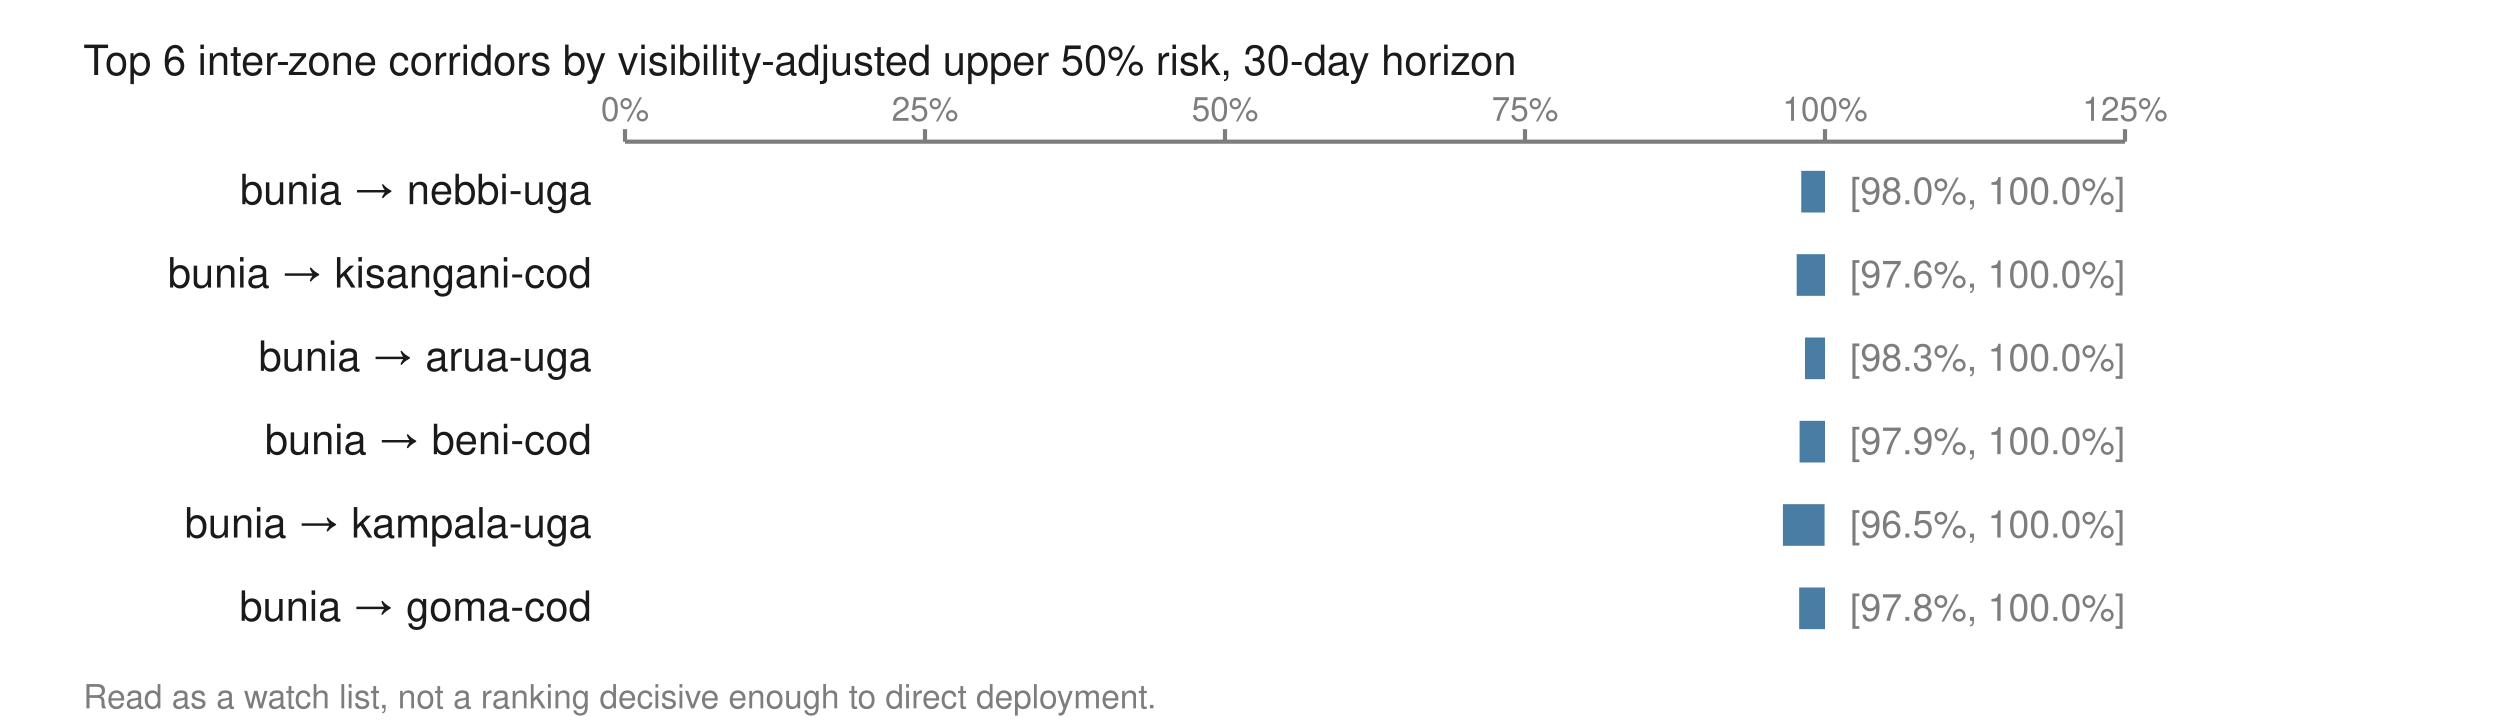
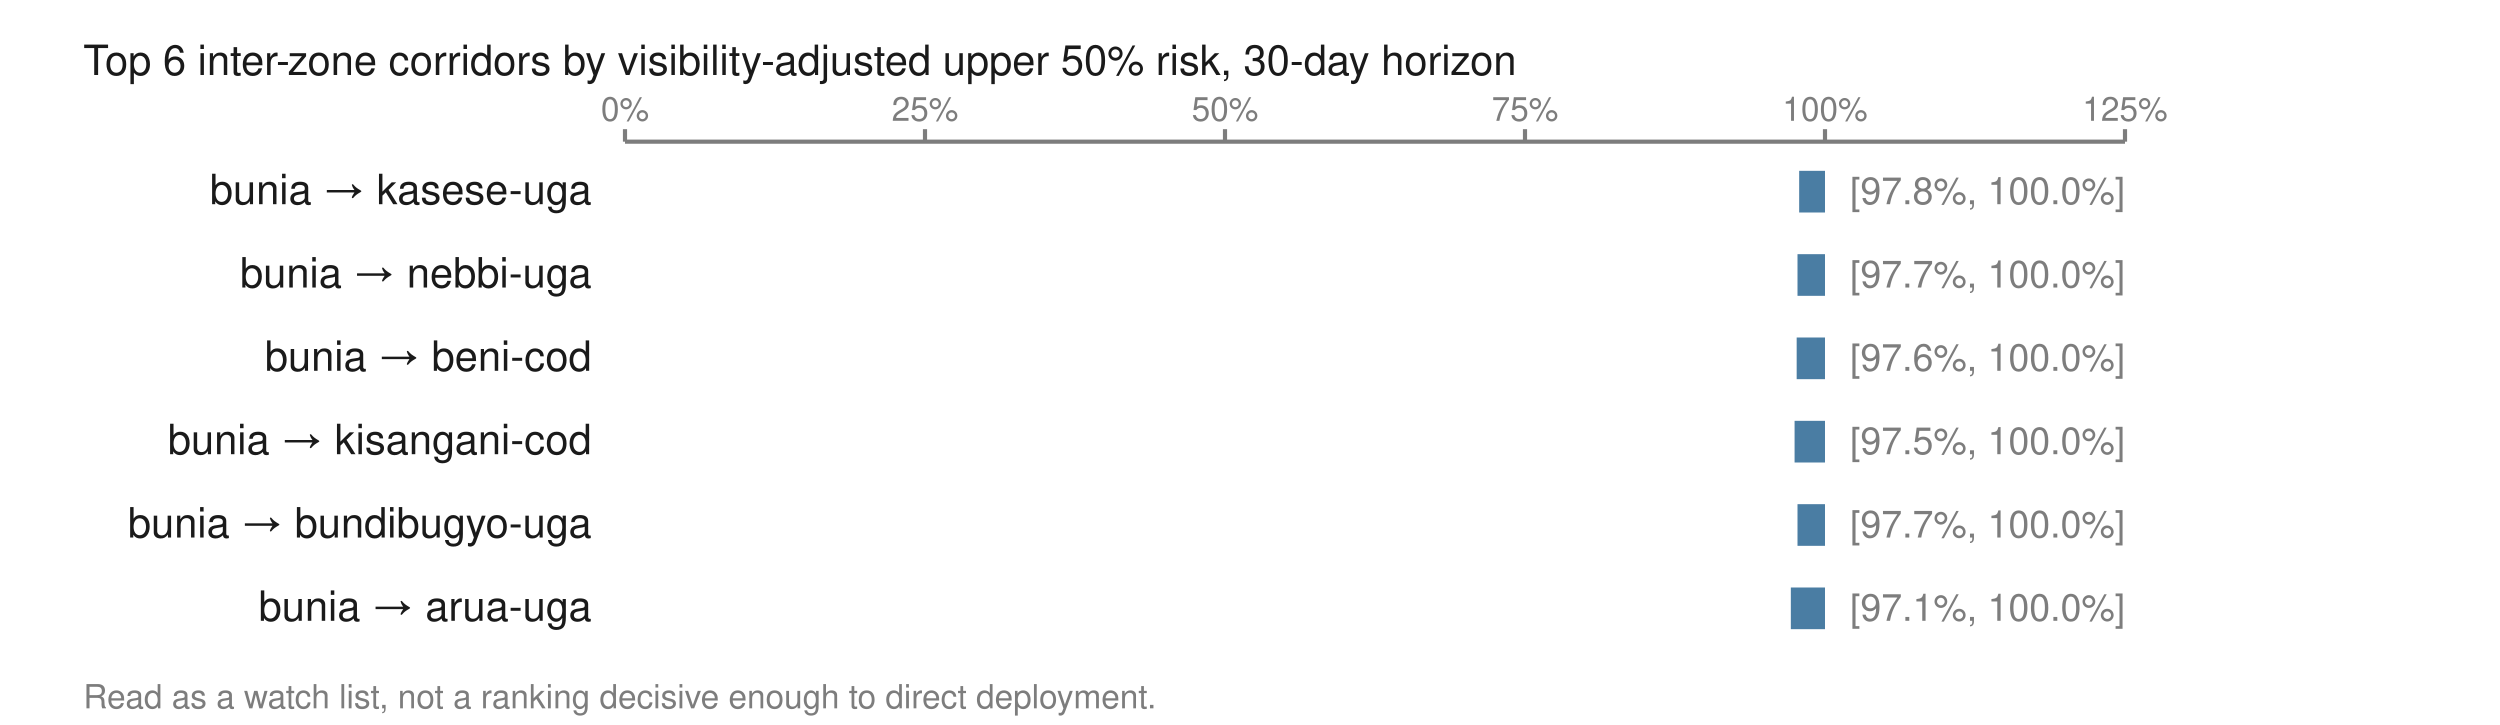
<svg xmlns="http://www.w3.org/2000/svg" viewBox="0 0 600 174" width="600" height="174" role="img" aria-labelledby="t">
  <text x="20.0" y="18.0" font-family="Helvetica,Arial,sans-serif" font-size="10" fill="#1a1a1a" font-weight="normal" text-anchor="start">Top 6 inter-zone corridors by visibility-adjusted upper 50% risk, 30-day horizon</text>
  <line x1="150.0" y1="34.0" x2="510.0" y2="34.0" stroke="#7d7d7d" stroke-width="1" />
  <line x1="150.0" y1="31.0" x2="150.0" y2="34.0" stroke="#7d7d7d" stroke-width="1" />
  <text x="150.0" y="29.0" font-family="Helvetica,Arial,sans-serif" font-size="8" fill="#7d7d7d" font-weight="normal" text-anchor="middle">0%</text>
  <line x1="222.0" y1="31.0" x2="222.0" y2="34.0" stroke="#7d7d7d" stroke-width="1" />
  <text x="222.0" y="29.0" font-family="Helvetica,Arial,sans-serif" font-size="8" fill="#7d7d7d" font-weight="normal" text-anchor="middle">25%</text>
  <line x1="294.0" y1="31.0" x2="294.0" y2="34.0" stroke="#7d7d7d" stroke-width="1" />
  <text x="294.0" y="29.0" font-family="Helvetica,Arial,sans-serif" font-size="8" fill="#7d7d7d" font-weight="normal" text-anchor="middle">50%</text>
  <line x1="366.0" y1="31.0" x2="366.0" y2="34.0" stroke="#7d7d7d" stroke-width="1" />
  <text x="366.0" y="29.0" font-family="Helvetica,Arial,sans-serif" font-size="8" fill="#7d7d7d" font-weight="normal" text-anchor="middle">75%</text>
  <line x1="438.0" y1="31.0" x2="438.0" y2="34.0" stroke="#7d7d7d" stroke-width="1" />
  <text x="438.0" y="29.0" font-family="Helvetica,Arial,sans-serif" font-size="8" fill="#7d7d7d" font-weight="normal" text-anchor="middle">100%</text>
  <line x1="510.0" y1="31.0" x2="510.0" y2="34.0" stroke="#7d7d7d" stroke-width="1" />
  <text x="510.0" y="29.0" font-family="Helvetica,Arial,sans-serif" font-size="8" fill="#7d7d7d" font-weight="normal" text-anchor="middle">125%</text>
-   <text x="142.0" y="49.0" font-family="Helvetica,Arial,sans-serif" font-size="10" fill="#1a1a1a" font-weight="normal" text-anchor="end">bunia → nebbi-uga</text>
-   <rect x="432.3" y="41.0" width="5.7" height="10.0" fill="#4a7da3" />
-   <text x="444.0" y="49.0" font-family="Helvetica,Arial,sans-serif" font-size="9" fill="#7d7d7d" font-weight="normal" text-anchor="start">[98.0%, 100.0%]</text>
-   <text x="142.0" y="69.0" font-family="Helvetica,Arial,sans-serif" font-size="10" fill="#1a1a1a" font-weight="normal" text-anchor="end">bunia → kisangani-cod</text>
-   <rect x="431.2" y="61.0" width="6.8" height="10.0" fill="#4a7da3" />
-   <text x="444.0" y="69.0" font-family="Helvetica,Arial,sans-serif" font-size="9" fill="#7d7d7d" font-weight="normal" text-anchor="start">[97.6%, 100.0%]</text>
-   <text x="142.0" y="89.0" font-family="Helvetica,Arial,sans-serif" font-size="10" fill="#1a1a1a" font-weight="normal" text-anchor="end">bunia → arua-uga</text>
-   <rect x="433.2" y="81.0" width="4.8" height="10.0" fill="#4a7da3" />
-   <text x="444.0" y="89.0" font-family="Helvetica,Arial,sans-serif" font-size="9" fill="#7d7d7d" font-weight="normal" text-anchor="start">[98.3%, 100.0%]</text>
-   <text x="142.0" y="109.0" font-family="Helvetica,Arial,sans-serif" font-size="10" fill="#1a1a1a" font-weight="normal" text-anchor="end">bunia → beni-cod</text>
-   <rect x="431.9" y="101.0" width="6.1" height="10.0" fill="#4a7da3" />
-   <text x="444.0" y="109.0" font-family="Helvetica,Arial,sans-serif" font-size="9" fill="#7d7d7d" font-weight="normal" text-anchor="start">[97.9%, 100.0%]</text>
-   <text x="142.0" y="129.0" font-family="Helvetica,Arial,sans-serif" font-size="10" fill="#1a1a1a" font-weight="normal" text-anchor="end">bunia → kampala-uga</text>
-   <rect x="427.9" y="121.0" width="10.0" height="10.0" fill="#4a7da3" />
-   <text x="444.0" y="129.0" font-family="Helvetica,Arial,sans-serif" font-size="9" fill="#7d7d7d" font-weight="normal" text-anchor="start">[96.5%, 100.0%]</text>
-   <text x="142.0" y="149.0" font-family="Helvetica,Arial,sans-serif" font-size="10" fill="#1a1a1a" font-weight="normal" text-anchor="end">bunia → goma-cod</text>
-   <rect x="431.8" y="141.0" width="6.2" height="10.0" fill="#4a7da3" />
-   <text x="444.0" y="149.0" font-family="Helvetica,Arial,sans-serif" font-size="9" fill="#7d7d7d" font-weight="normal" text-anchor="start">[97.8%, 100.0%]</text>
+   <text x="142.0" y="49.0" font-family="Helvetica,Arial,sans-serif" font-size="10" fill="#1a1a1a" font-weight="normal" text-anchor="end">bunia → kasese-uga</text>
+   <rect x="431.8" y="41.0" width="6.2" height="10.0" fill="#4a7da3" />
+   <text x="444.0" y="49.0" font-family="Helvetica,Arial,sans-serif" font-size="9" fill="#7d7d7d" font-weight="normal" text-anchor="start">[97.8%, 100.0%]</text>
+   <text x="142.0" y="69.0" font-family="Helvetica,Arial,sans-serif" font-size="10" fill="#1a1a1a" font-weight="normal" text-anchor="end">bunia → nebbi-uga</text>
+   <rect x="431.4" y="61.0" width="6.6" height="10.0" fill="#4a7da3" />
+   <text x="444.0" y="69.0" font-family="Helvetica,Arial,sans-serif" font-size="9" fill="#7d7d7d" font-weight="normal" text-anchor="start">[97.7%, 100.0%]</text>
+   <text x="142.0" y="89.0" font-family="Helvetica,Arial,sans-serif" font-size="10" fill="#1a1a1a" font-weight="normal" text-anchor="end">bunia → beni-cod</text>
+   <rect x="431.2" y="81.0" width="6.8" height="10.0" fill="#4a7da3" />
+   <text x="444.0" y="89.0" font-family="Helvetica,Arial,sans-serif" font-size="9" fill="#7d7d7d" font-weight="normal" text-anchor="start">[97.6%, 100.0%]</text>
+   <text x="142.0" y="109.0" font-family="Helvetica,Arial,sans-serif" font-size="10" fill="#1a1a1a" font-weight="normal" text-anchor="end">bunia → kisangani-cod</text>
+   <rect x="430.7" y="101.0" width="7.3" height="10.0" fill="#4a7da3" />
+   <text x="444.0" y="109.0" font-family="Helvetica,Arial,sans-serif" font-size="9" fill="#7d7d7d" font-weight="normal" text-anchor="start">[97.5%, 100.0%]</text>
+   <text x="142.0" y="129.0" font-family="Helvetica,Arial,sans-serif" font-size="10" fill="#1a1a1a" font-weight="normal" text-anchor="end">bunia → bundibugyo-uga</text>
+   <rect x="431.4" y="121.0" width="6.6" height="10.0" fill="#4a7da3" />
+   <text x="444.0" y="129.0" font-family="Helvetica,Arial,sans-serif" font-size="9" fill="#7d7d7d" font-weight="normal" text-anchor="start">[97.7%, 100.0%]</text>
+   <text x="142.0" y="149.0" font-family="Helvetica,Arial,sans-serif" font-size="10" fill="#1a1a1a" font-weight="normal" text-anchor="end">bunia → arua-uga</text>
+   <rect x="429.8" y="141.0" width="8.2" height="10.0" fill="#4a7da3" />
+   <text x="444.0" y="149.0" font-family="Helvetica,Arial,sans-serif" font-size="9" fill="#7d7d7d" font-weight="normal" text-anchor="start">[97.1%, 100.0%]</text>
  <text x="20.0" y="170.0" font-family="Helvetica,Arial,sans-serif" font-size="8" fill="#7d7d7d" font-weight="normal" text-anchor="start">Read as a watch list, not a ranking decisive enough to direct deployment.</text>
</svg>
